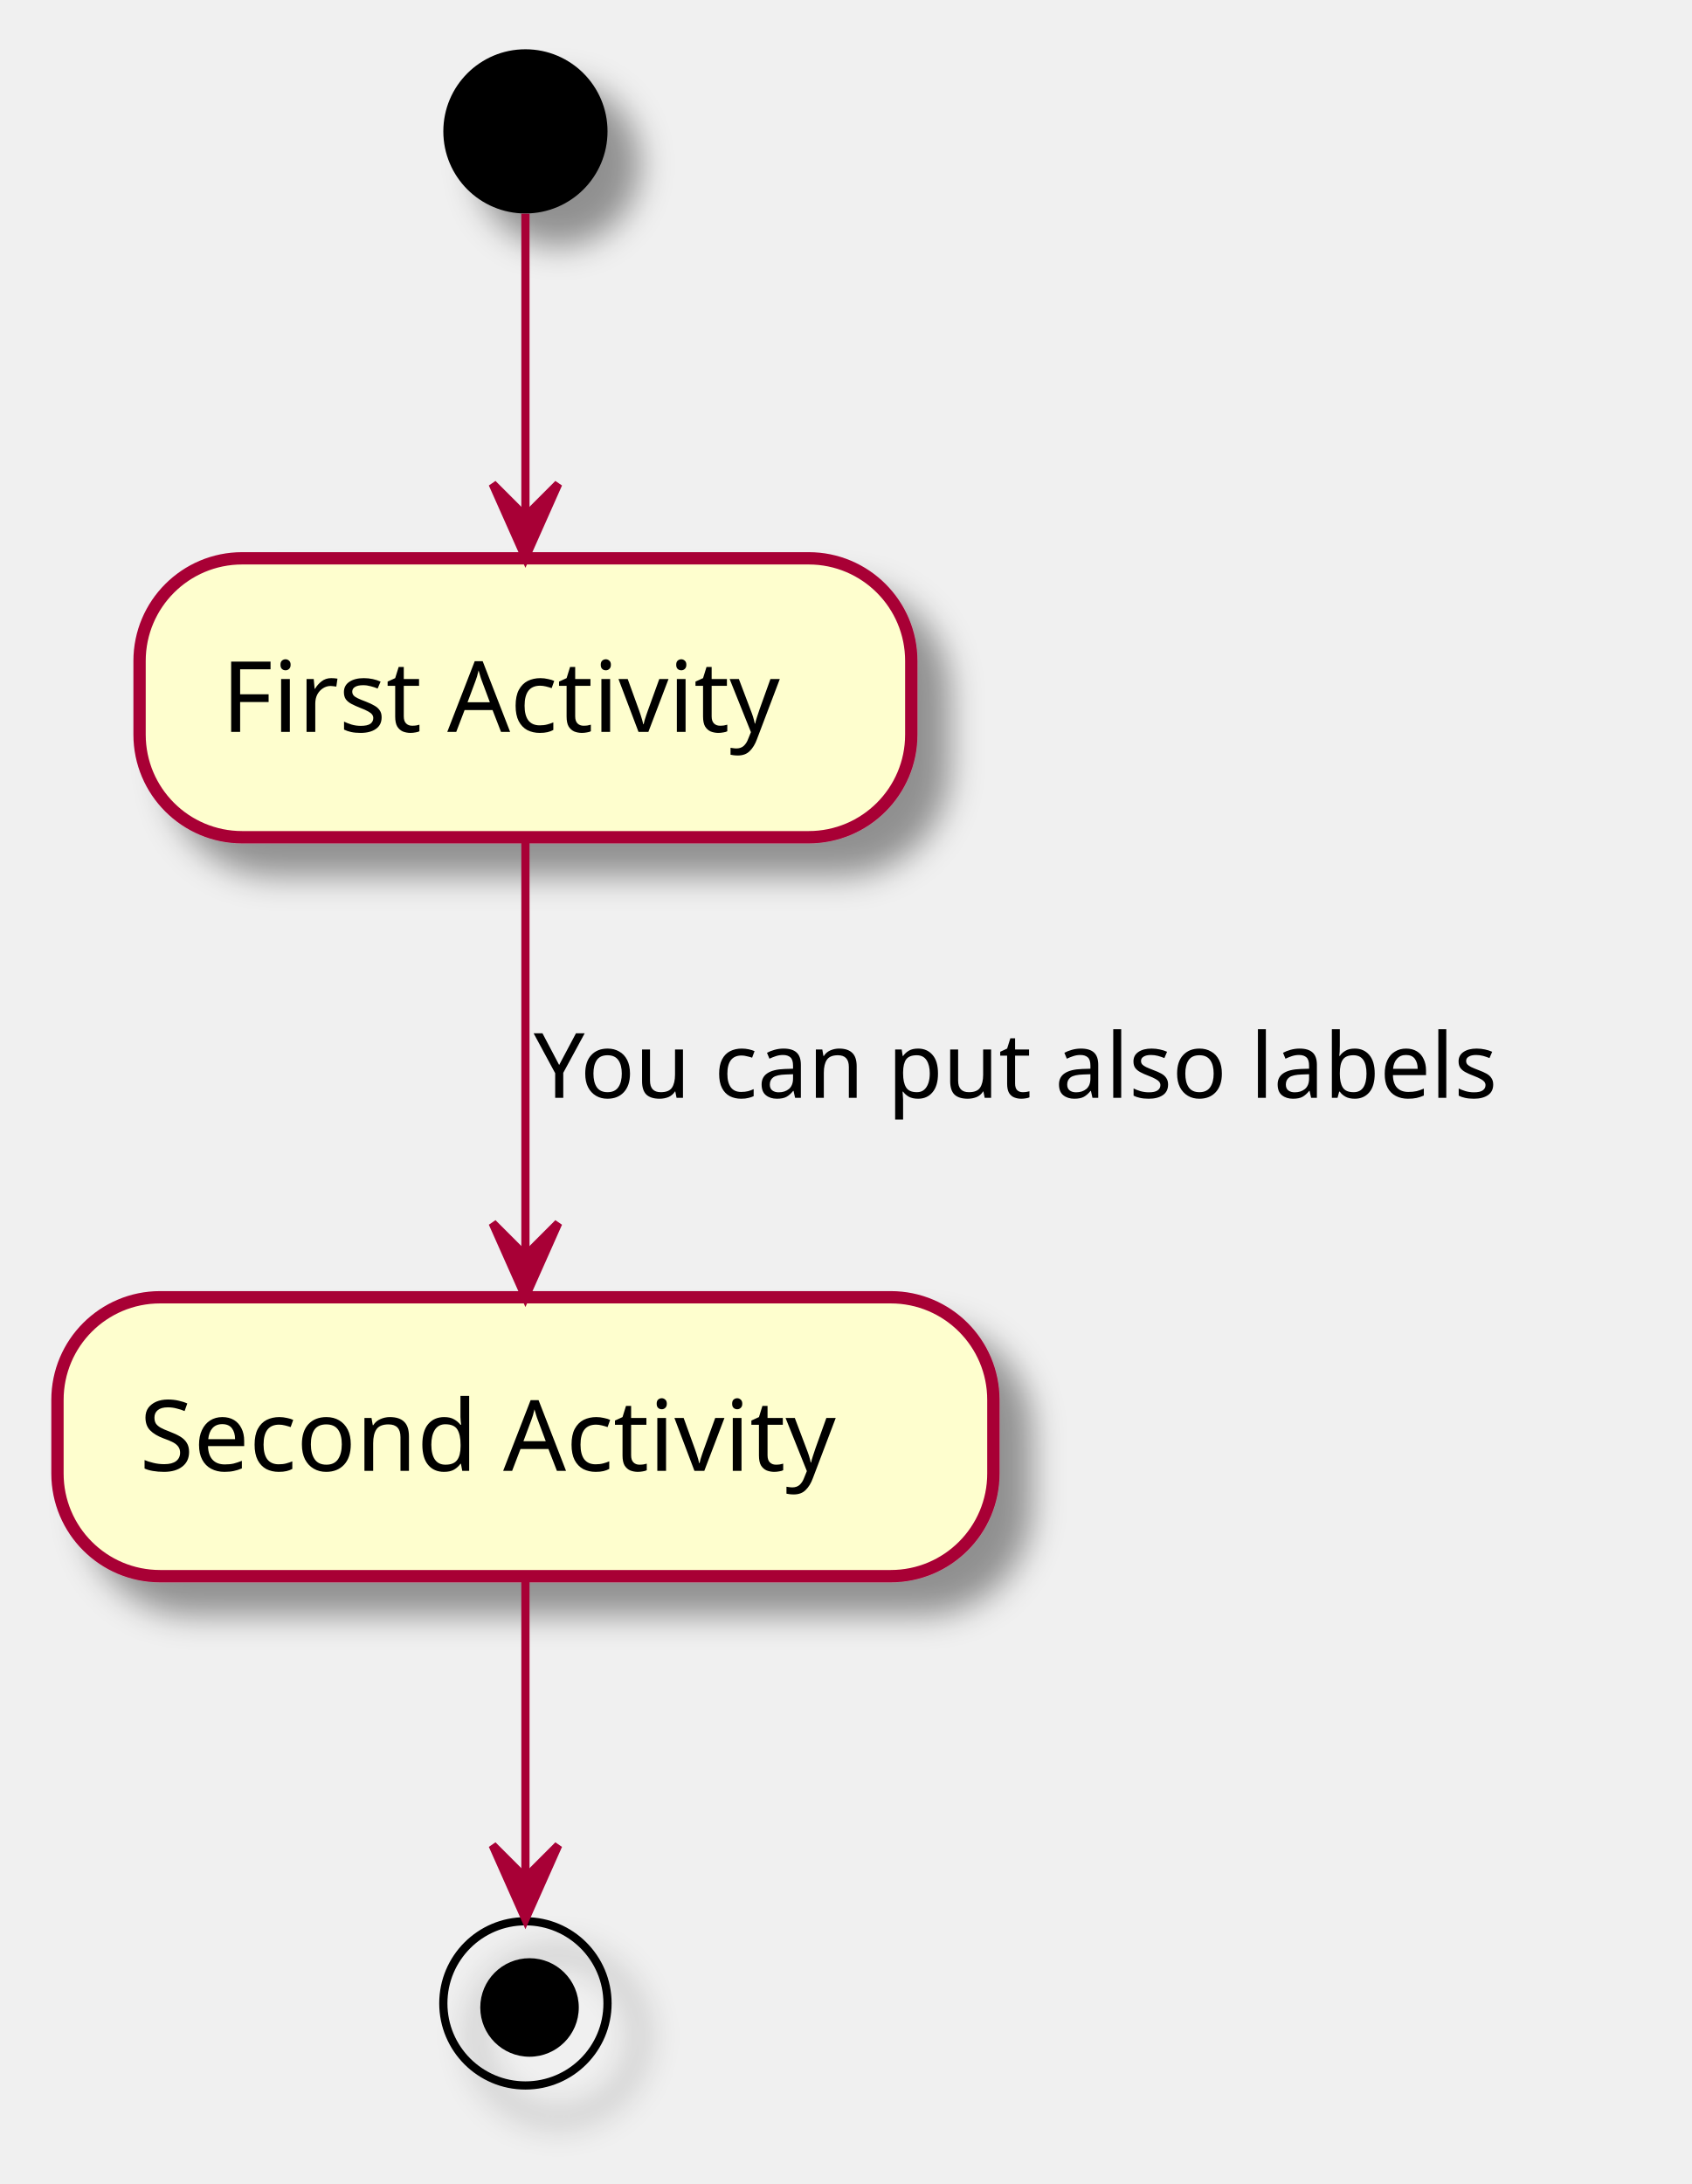
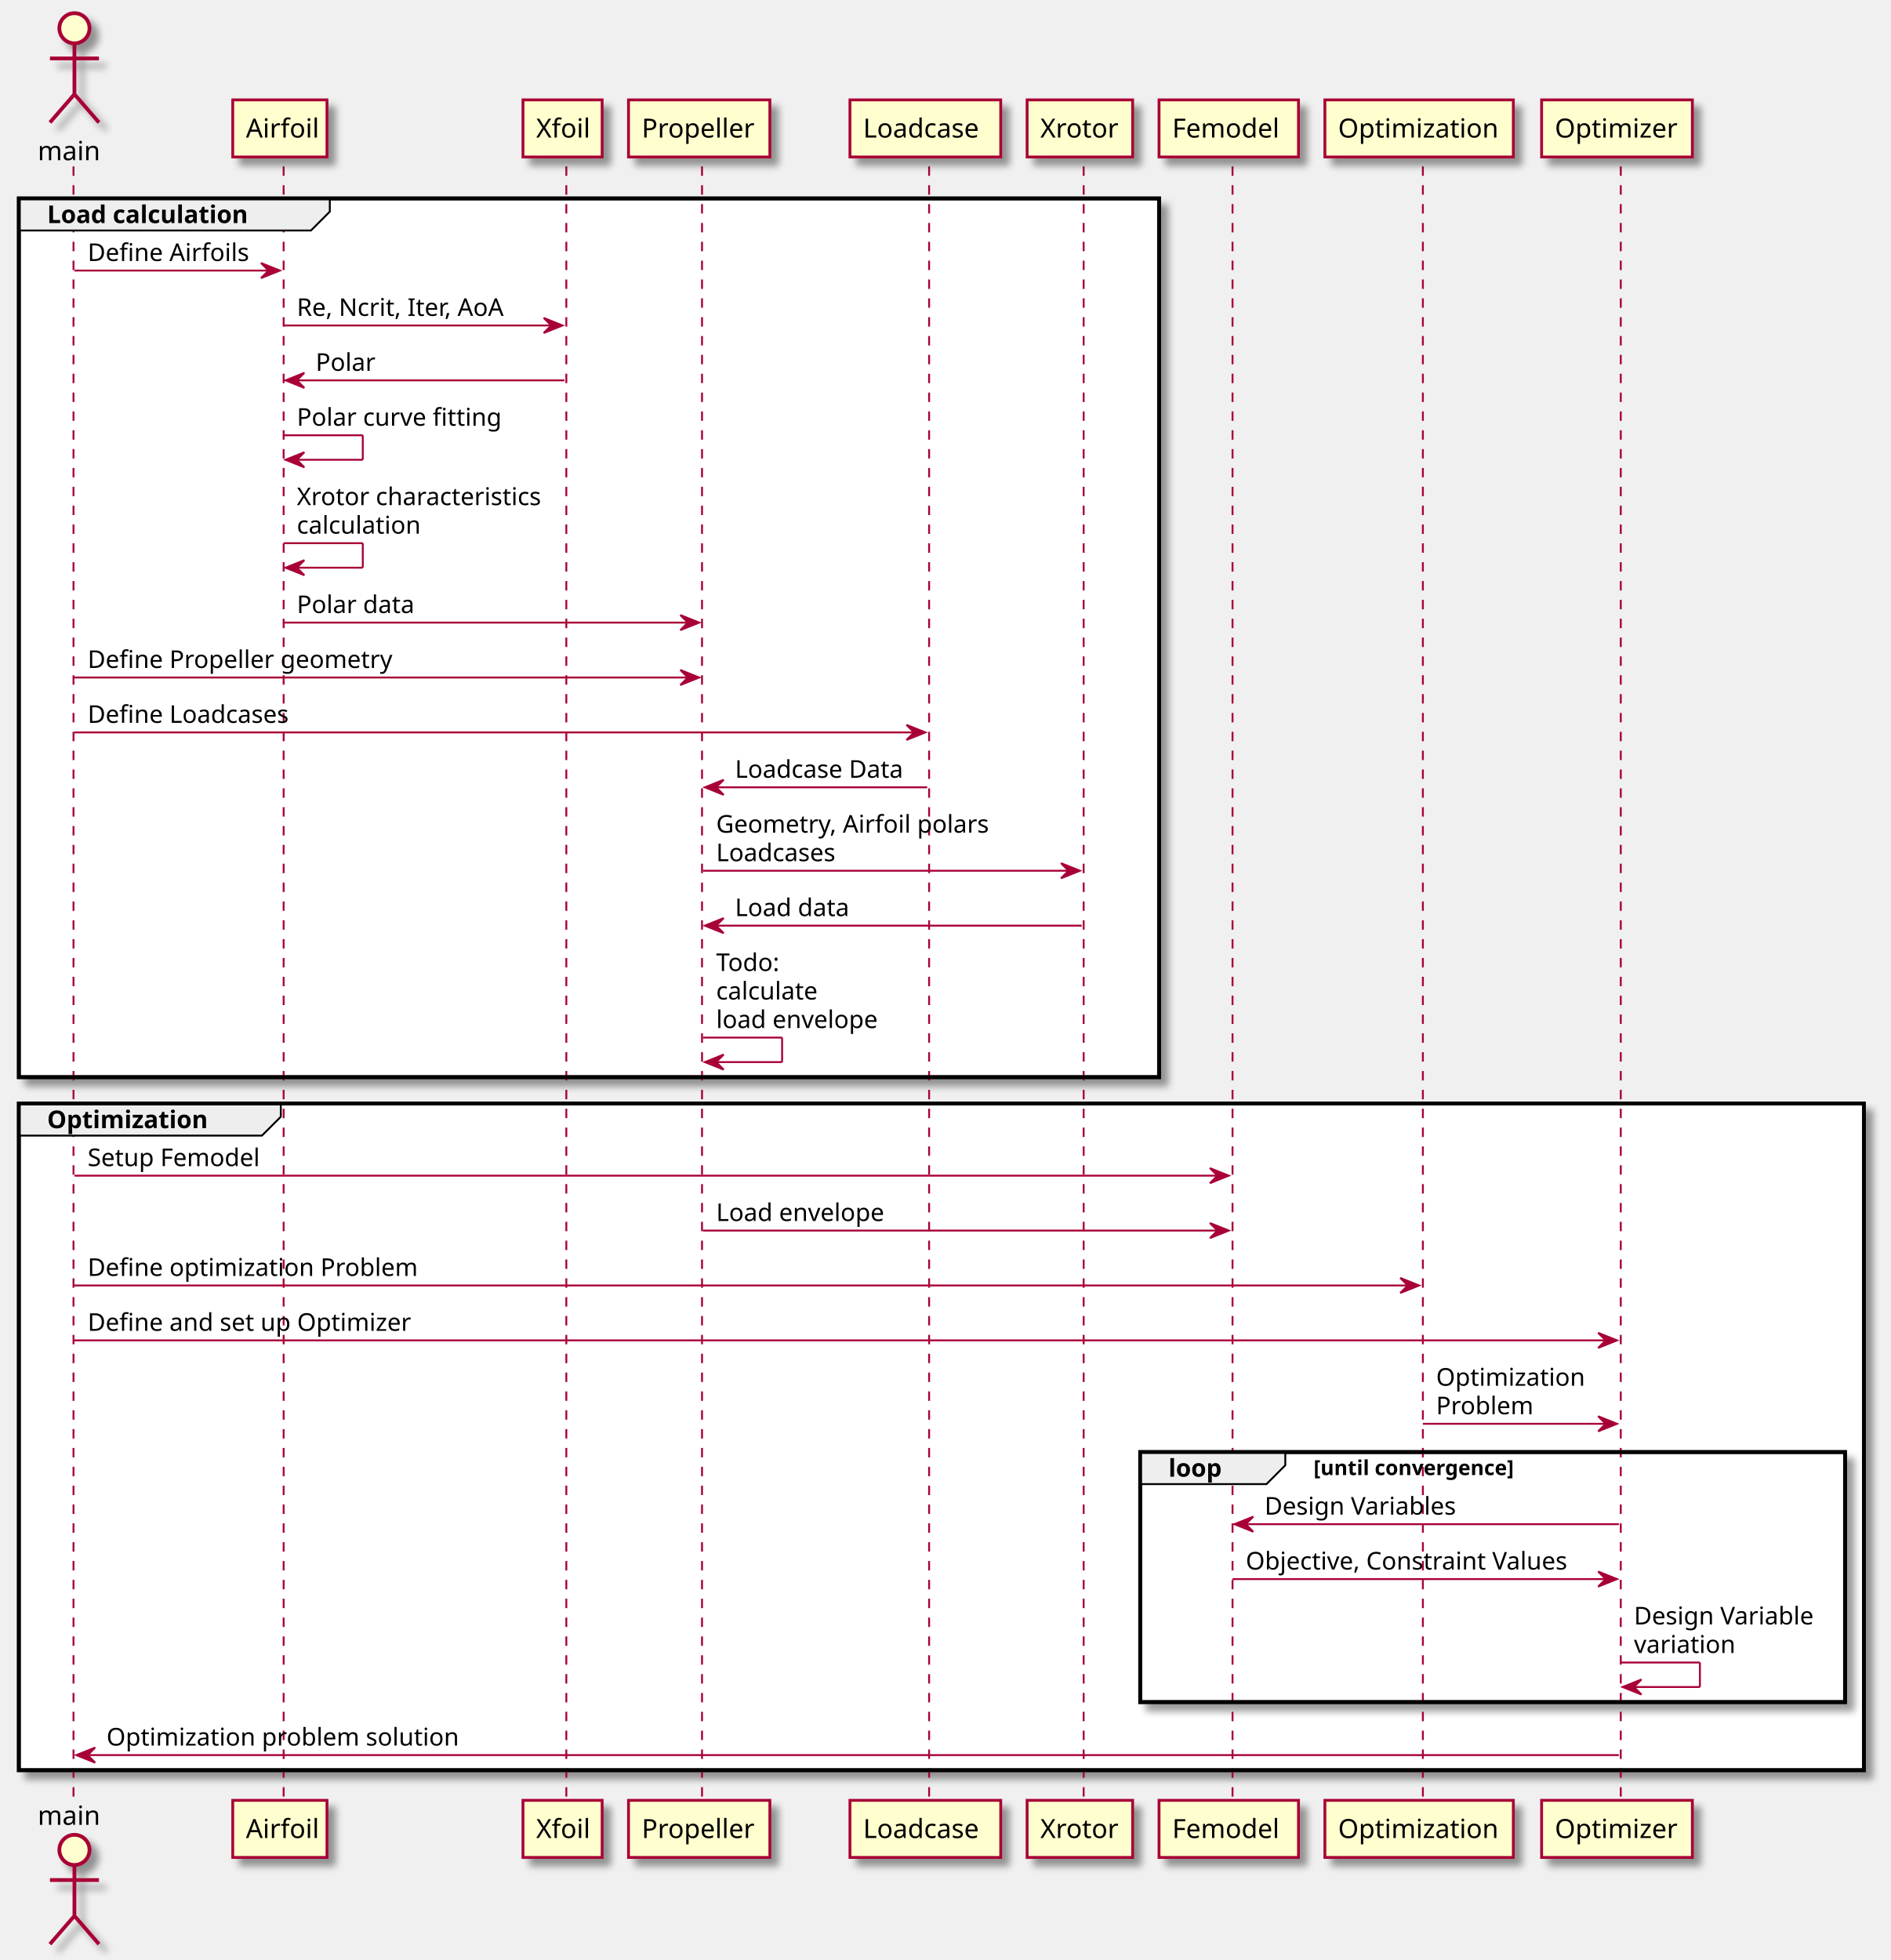
- <svg xmlns="http://www.w3.org/2000/svg" contentScriptType="application/ecmascript" contentStyleType="text/css" height="266px" preserveAspectRatio="none" style="width:206px;height:266px;" version="1.1" viewBox="0 0 206 266" width="206px" zoomAndPan="magnify">
+ <svg xmlns="http://www.w3.org/2000/svg" contentScriptType="application/ecmascript" contentStyleType="text/css" height="1040px" preserveAspectRatio="none" style="width:1003px;height:1040px;" version="1.1" viewBox="0 0 1003 1040" width="1003px" zoomAndPan="magnify">
  <defs>
-     <filter height="300%" id="frcjjgdnltjk1" width="300%" x="-1" y="-1">
+     <filter height="300%" id="fwmgeyakkzfft" width="300%" x="-1" y="-1">
      <feGaussianBlur result="blurOut" stdDeviation="2.0" />
      <feColorMatrix in="blurOut" result="blurOut2" type="matrix" values="0 0 0 0 0 0 0 0 0 0 0 0 0 0 0 0 0 0 .4 0" />
      <feOffset dx="4.0" dy="4.0" in="blurOut2" result="blurOut3" />
      <feBlend in="SourceGraphic" in2="blurOut3" mode="normal" />
    </filter>
  </defs>
  <g>
-     <ellipse cx="64" cy="16" fill="#000000" filter="url(#frcjjgdnltjk1)" rx="10" ry="10" style="stroke: none; stroke-width: 1.0;" />
-     <rect fill="#FEFECE" filter="url(#frcjjgdnltjk1)" height="33.969" rx="12.5" ry="12.5" style="stroke: #A80036; stroke-width: 1.5;" width="94" x="17" y="68" />
-     <text fill="#000000" font-family="sans-serif" font-size="12" lengthAdjust="spacingAndGlyphs" textLength="74" x="27" y="89.139">First Activity</text>
-     <rect fill="#FEFECE" filter="url(#frcjjgdnltjk1)" height="33.969" rx="12.5" ry="12.5" style="stroke: #A80036; stroke-width: 1.5;" width="114" x="7" y="158" />
-     <text fill="#000000" font-family="sans-serif" font-size="12" lengthAdjust="spacingAndGlyphs" textLength="94" x="17" y="179.139">Second Activity</text>
-     <ellipse cx="64" cy="244" fill="none" filter="url(#frcjjgdnltjk1)" rx="10" ry="10" style="stroke: #000000; stroke-width: 1.0;" />
-     <ellipse cx="64.5" cy="244.5" fill="#000000" rx="6" ry="6" style="stroke: none; stroke-width: 1.0;" />
-     <path d="M64,26.036 C64,35.412 64,50.41 64,62.801 " fill="none" id="start-to-First Activity" style="stroke: #A80036; stroke-width: 1.0;" />
-     <polygon fill="#A80036" points="64,67.928,68,58.928,64,62.928,60,58.928,64,67.928" style="stroke: #A80036; stroke-width: 1.0;" />
-     <path d="M64,102.141 C64,116.406 64,137.309 64,152.896 " fill="none" id="First Activity-to-Second Activity" style="stroke: #A80036; stroke-width: 1.0;" />
-     <polygon fill="#A80036" points="64,157.962,68,148.962,64,152.962,60,148.962,64,157.962" style="stroke: #A80036; stroke-width: 1.0;" />
-     <text fill="#000000" font-family="sans-serif" font-size="11" lengthAdjust="spacingAndGlyphs" textLength="133" x="65" y="133.71">You can put also labels</text>
-     <path d="M64,192.219 C64,203.3 64,217.855 64,228.541 " fill="none" id="Second Activity-to-end" style="stroke: #A80036; stroke-width: 1.0;" />
-     <polygon fill="#A80036" points="64,233.737,68,224.737,64,228.737,60,224.737,64,233.737" style="stroke: #A80036; stroke-width: 1.0;" />
+     <rect fill="#FFFFFF" filter="url(#fwmgeyakkzfft)" height="466.258" style="stroke: #000000; stroke-width: 2.0;" width="605" x="10" y="105.297" />
+     <rect fill="#FFFFFF" filter="url(#fwmgeyakkzfft)" height="353.727" style="stroke: #000000; stroke-width: 2.0;" width="979" x="10" y="585.555" />
+     <rect fill="#FFFFFF" filter="url(#fwmgeyakkzfft)" height="132.664" style="stroke: #000000; stroke-width: 2.0;" width="374" x="605" y="770.484" />
+     <line style="stroke: #A80036; stroke-width: 1.0; stroke-dasharray: 5.0,5.0;" x1="39" x2="39" y1="88.297" y2="956.281" />
+     <line style="stroke: #A80036; stroke-width: 1.0; stroke-dasharray: 5.0,5.0;" x1="150.5" x2="150.5" y1="88.297" y2="956.281" />
+     <line style="stroke: #A80036; stroke-width: 1.0; stroke-dasharray: 5.0,5.0;" x1="300.5" x2="300.5" y1="88.297" y2="956.281" />
+     <line style="stroke: #A80036; stroke-width: 1.0; stroke-dasharray: 5.0,5.0;" x1="372.5" x2="372.5" y1="88.297" y2="956.281" />
+     <line style="stroke: #A80036; stroke-width: 1.0; stroke-dasharray: 5.0,5.0;" x1="493" x2="493" y1="88.297" y2="956.281" />
+     <line style="stroke: #A80036; stroke-width: 1.0; stroke-dasharray: 5.0,5.0;" x1="575" x2="575" y1="88.297" y2="956.281" />
+     <line style="stroke: #A80036; stroke-width: 1.0; stroke-dasharray: 5.0,5.0;" x1="654" x2="654" y1="88.297" y2="956.281" />
+     <line style="stroke: #A80036; stroke-width: 1.0; stroke-dasharray: 5.0,5.0;" x1="755" x2="755" y1="88.297" y2="956.281" />
+     <line style="stroke: #A80036; stroke-width: 1.0; stroke-dasharray: 5.0,5.0;" x1="860" x2="860" y1="88.297" y2="956.281" />
+     <text fill="#000000" font-family="sans-serif" font-size="14" lengthAdjust="spacingAndGlyphs" textLength="33" x="20" y="84.995">main</text>
+     <ellipse cx="39.5" cy="15" fill="#FEFECE" filter="url(#fwmgeyakkzfft)" rx="8" ry="8" style="stroke: #A80036; stroke-width: 2.0;" />
+     <path d="M39.5,23 L39.5,50 M26.5,31 L52.5,31 M39.5,50 L26.5,65 M39.5,50 L52.5,65 " fill="none" filter="url(#fwmgeyakkzfft)" style="stroke: #A80036; stroke-width: 2.0;" />
+     <text fill="#000000" font-family="sans-serif" font-size="14" lengthAdjust="spacingAndGlyphs" textLength="33" x="20" y="968.276">main</text>
+     <ellipse cx="39.5" cy="981.578" fill="#FEFECE" filter="url(#fwmgeyakkzfft)" rx="8" ry="8" style="stroke: #A80036; stroke-width: 2.0;" />
+     <path d="M39.5,989.578 L39.5,1016.578 M26.5,997.578 L52.5,997.578 M39.5,1016.578 L26.5,1031.578 M39.5,1016.578 L52.5,1031.578 " fill="none" filter="url(#fwmgeyakkzfft)" style="stroke: #A80036; stroke-width: 2.0;" />
+     <rect fill="#FEFECE" filter="url(#fwmgeyakkzfft)" height="30.297" style="stroke: #A80036; stroke-width: 1.5;" width="50" x="123.5" y="53" />
+     <text fill="#000000" font-family="sans-serif" font-size="14" lengthAdjust="spacingAndGlyphs" textLength="36" x="130.5" y="72.995">Airfoil</text>
+     <rect fill="#FEFECE" filter="url(#fwmgeyakkzfft)" height="30.297" style="stroke: #A80036; stroke-width: 1.5;" width="50" x="123.5" y="955.281" />
+     <text fill="#000000" font-family="sans-serif" font-size="14" lengthAdjust="spacingAndGlyphs" textLength="36" x="130.5" y="975.276">Airfoil</text>
+     <rect fill="#FEFECE" filter="url(#fwmgeyakkzfft)" height="30.297" style="stroke: #A80036; stroke-width: 1.5;" width="42" x="277.5" y="53" />
+     <text fill="#000000" font-family="sans-serif" font-size="14" lengthAdjust="spacingAndGlyphs" textLength="28" x="284.5" y="72.995">Xfoil</text>
+     <rect fill="#FEFECE" filter="url(#fwmgeyakkzfft)" height="30.297" style="stroke: #A80036; stroke-width: 1.5;" width="42" x="277.5" y="955.281" />
+     <text fill="#000000" font-family="sans-serif" font-size="14" lengthAdjust="spacingAndGlyphs" textLength="28" x="284.5" y="975.276">Xfoil</text>
+     <rect fill="#FEFECE" filter="url(#fwmgeyakkzfft)" height="30.297" style="stroke: #A80036; stroke-width: 1.5;" width="75" x="333.5" y="53" />
+     <text fill="#000000" font-family="sans-serif" font-size="14" lengthAdjust="spacingAndGlyphs" textLength="61" x="340.5" y="72.995">Propeller</text>
+     <rect fill="#FEFECE" filter="url(#fwmgeyakkzfft)" height="30.297" style="stroke: #A80036; stroke-width: 1.5;" width="75" x="333.5" y="955.281" />
+     <text fill="#000000" font-family="sans-serif" font-size="14" lengthAdjust="spacingAndGlyphs" textLength="61" x="340.5" y="975.276">Propeller</text>
+     <rect fill="#FEFECE" filter="url(#fwmgeyakkzfft)" height="30.297" style="stroke: #A80036; stroke-width: 1.5;" width="80" x="451" y="53" />
+     <text fill="#000000" font-family="sans-serif" font-size="14" lengthAdjust="spacingAndGlyphs" textLength="66" x="458" y="72.995">Loadcase</text>
+     <rect fill="#FEFECE" filter="url(#fwmgeyakkzfft)" height="30.297" style="stroke: #A80036; stroke-width: 1.5;" width="80" x="451" y="955.281" />
+     <text fill="#000000" font-family="sans-serif" font-size="14" lengthAdjust="spacingAndGlyphs" textLength="66" x="458" y="975.276">Loadcase</text>
+     <rect fill="#FEFECE" filter="url(#fwmgeyakkzfft)" height="30.297" style="stroke: #A80036; stroke-width: 1.5;" width="56" x="545" y="53" />
+     <text fill="#000000" font-family="sans-serif" font-size="14" lengthAdjust="spacingAndGlyphs" textLength="42" x="552" y="72.995">Xrotor</text>
+     <rect fill="#FEFECE" filter="url(#fwmgeyakkzfft)" height="30.297" style="stroke: #A80036; stroke-width: 1.5;" width="56" x="545" y="955.281" />
+     <text fill="#000000" font-family="sans-serif" font-size="14" lengthAdjust="spacingAndGlyphs" textLength="42" x="552" y="975.276">Xrotor</text>
+     <rect fill="#FEFECE" filter="url(#fwmgeyakkzfft)" height="30.297" style="stroke: #A80036; stroke-width: 1.5;" width="74" x="615" y="53" />
+     <text fill="#000000" font-family="sans-serif" font-size="14" lengthAdjust="spacingAndGlyphs" textLength="60" x="622" y="72.995">Femodel</text>
+     <rect fill="#FEFECE" filter="url(#fwmgeyakkzfft)" height="30.297" style="stroke: #A80036; stroke-width: 1.5;" width="74" x="615" y="955.281" />
+     <text fill="#000000" font-family="sans-serif" font-size="14" lengthAdjust="spacingAndGlyphs" textLength="60" x="622" y="975.276">Femodel</text>
+     <rect fill="#FEFECE" filter="url(#fwmgeyakkzfft)" height="30.297" style="stroke: #A80036; stroke-width: 1.5;" width="100" x="703" y="53" />
+     <text fill="#000000" font-family="sans-serif" font-size="14" lengthAdjust="spacingAndGlyphs" textLength="86" x="710" y="72.995">Optimization</text>
+     <rect fill="#FEFECE" filter="url(#fwmgeyakkzfft)" height="30.297" style="stroke: #A80036; stroke-width: 1.5;" width="100" x="703" y="955.281" />
+     <text fill="#000000" font-family="sans-serif" font-size="14" lengthAdjust="spacingAndGlyphs" textLength="86" x="710" y="975.276">Optimization</text>
+     <rect fill="#FEFECE" filter="url(#fwmgeyakkzfft)" height="30.297" style="stroke: #A80036; stroke-width: 1.5;" width="80" x="818" y="53" />
+     <text fill="#000000" font-family="sans-serif" font-size="14" lengthAdjust="spacingAndGlyphs" textLength="66" x="825" y="72.995">Optimizer</text>
+     <rect fill="#FEFECE" filter="url(#fwmgeyakkzfft)" height="30.297" style="stroke: #A80036; stroke-width: 1.5;" width="80" x="818" y="955.281" />
+     <text fill="#000000" font-family="sans-serif" font-size="14" lengthAdjust="spacingAndGlyphs" textLength="66" x="825" y="975.276">Optimizer</text>
+     <path d="M10,105.297 L175,105.297 L175,112.297 L165,122.297 L10,122.297 L10,105.297 " fill="#EEEEEE" style="stroke: #000000; stroke-width: 1.0;" />
+     <rect fill="none" height="466.258" style="stroke: #000000; stroke-width: 2.0;" width="605" x="10" y="105.297" />
+     <text fill="#000000" font-family="sans-serif" font-size="13" font-weight="bold" lengthAdjust="spacingAndGlyphs" textLength="120" x="25" y="118.364">Load calculation</text>
+     <polygon fill="#A80036" points="138.5,139.562,148.5,143.562,138.5,147.562,142.5,143.562" style="stroke: #A80036; stroke-width: 1.0;" />
+     <line style="stroke: #A80036; stroke-width: 1.0;" x1="39.5" x2="144.5" y1="143.562" y2="143.562" />
+     <text fill="#000000" font-family="sans-serif" font-size="13" lengthAdjust="spacingAndGlyphs" textLength="87" x="46.5" y="138.497">Define Airfoils</text>
+     <polygon fill="#A80036" points="288.5,168.695,298.5,172.695,288.5,176.695,292.5,172.695" style="stroke: #A80036; stroke-width: 1.0;" />
+     <line style="stroke: #A80036; stroke-width: 1.0;" x1="150.5" x2="294.5" y1="172.695" y2="172.695" />
+     <text fill="#000000" font-family="sans-serif" font-size="13" lengthAdjust="spacingAndGlyphs" textLength="117" x="157.5" y="167.629">Re, Ncrit, Iter, AoA</text>
+     <polygon fill="#A80036" points="161.5,197.828,151.5,201.828,161.5,205.828,157.5,201.828" style="stroke: #A80036; stroke-width: 1.0;" />
+     <line style="stroke: #A80036; stroke-width: 1.0;" x1="155.5" x2="299.5" y1="201.828" y2="201.828" />
+     <text fill="#000000" font-family="sans-serif" font-size="13" lengthAdjust="spacingAndGlyphs" textLength="32" x="167.5" y="196.762">Polar</text>
+     <line style="stroke: #A80036; stroke-width: 1.0;" x1="150.5" x2="192.5" y1="230.961" y2="230.961" />
+     <line style="stroke: #A80036; stroke-width: 1.0;" x1="192.5" x2="192.5" y1="230.961" y2="243.961" />
+     <line style="stroke: #A80036; stroke-width: 1.0;" x1="151.5" x2="192.5" y1="243.961" y2="243.961" />
+     <polygon fill="#A80036" points="161.5,239.961,151.5,243.961,161.5,247.961,157.5,243.961" style="stroke: #A80036; stroke-width: 1.0;" />
+     <text fill="#000000" font-family="sans-serif" font-size="13" lengthAdjust="spacingAndGlyphs" textLength="111" x="157.5" y="225.895">Polar curve fitting</text>
+     <line style="stroke: #A80036; stroke-width: 1.0;" x1="150.5" x2="192.5" y1="288.227" y2="288.227" />
+     <line style="stroke: #A80036; stroke-width: 1.0;" x1="192.5" x2="192.5" y1="288.227" y2="301.227" />
+     <line style="stroke: #A80036; stroke-width: 1.0;" x1="151.5" x2="192.5" y1="301.227" y2="301.227" />
+     <polygon fill="#A80036" points="161.5,297.227,151.5,301.227,161.5,305.227,157.5,301.227" style="stroke: #A80036; stroke-width: 1.0;" />
+     <text fill="#000000" font-family="sans-serif" font-size="13" lengthAdjust="spacingAndGlyphs" textLength="136" x="157.5" y="268.028">Xrotor characteristics</text>
+     <text fill="#000000" font-family="sans-serif" font-size="13" lengthAdjust="spacingAndGlyphs" textLength="68" x="157.5" y="283.161">calculation</text>
+     <polygon fill="#A80036" points="361,326.359,371,330.359,361,334.359,365,330.359" style="stroke: #A80036; stroke-width: 1.0;" />
+     <line style="stroke: #A80036; stroke-width: 1.0;" x1="150.5" x2="367" y1="330.359" y2="330.359" />
+     <text fill="#000000" font-family="sans-serif" font-size="13" lengthAdjust="spacingAndGlyphs" textLength="65" x="157.5" y="325.293">Polar data</text>
+     <polygon fill="#A80036" points="361,355.492,371,359.492,361,363.492,365,359.492" style="stroke: #A80036; stroke-width: 1.0;" />
+     <line style="stroke: #A80036; stroke-width: 1.0;" x1="39.5" x2="367" y1="359.492" y2="359.492" />
+     <text fill="#000000" font-family="sans-serif" font-size="13" lengthAdjust="spacingAndGlyphs" textLength="167" x="46.5" y="354.426">Define Propeller geometry</text>
+     <polygon fill="#A80036" points="481,384.625,491,388.625,481,392.625,485,388.625" style="stroke: #A80036; stroke-width: 1.0;" />
+     <line style="stroke: #A80036; stroke-width: 1.0;" x1="39.5" x2="487" y1="388.625" y2="388.625" />
+     <text fill="#000000" font-family="sans-serif" font-size="13" lengthAdjust="spacingAndGlyphs" textLength="113" x="46.5" y="383.559">Define Loadcases</text>
+     <polygon fill="#A80036" points="384,413.758,374,417.758,384,421.758,380,417.758" style="stroke: #A80036; stroke-width: 1.0;" />
+     <line style="stroke: #A80036; stroke-width: 1.0;" x1="378" x2="492" y1="417.758" y2="417.758" />
+     <text fill="#000000" font-family="sans-serif" font-size="13" lengthAdjust="spacingAndGlyphs" textLength="96" x="390" y="412.692">Loadcase Data</text>
+     <polygon fill="#A80036" points="563,458.023,573,462.023,563,466.023,567,462.023" style="stroke: #A80036; stroke-width: 1.0;" />
+     <line style="stroke: #A80036; stroke-width: 1.0;" x1="373" x2="569" y1="462.023" y2="462.023" />
+     <text fill="#000000" font-family="sans-serif" font-size="13" lengthAdjust="spacingAndGlyphs" textLength="150" x="380" y="441.825">Geometry, Airfoil polars</text>
+     <text fill="#000000" font-family="sans-serif" font-size="13" lengthAdjust="spacingAndGlyphs" textLength="68" x="380" y="456.957">Loadcases</text>
+     <polygon fill="#A80036" points="384,487.156,374,491.156,384,495.156,380,491.156" style="stroke: #A80036; stroke-width: 1.0;" />
+     <line style="stroke: #A80036; stroke-width: 1.0;" x1="378" x2="574" y1="491.156" y2="491.156" />
+     <text fill="#000000" font-family="sans-serif" font-size="13" lengthAdjust="spacingAndGlyphs" textLength="64" x="390" y="486.09">Load data</text>
+     <line style="stroke: #A80036; stroke-width: 1.0;" x1="373" x2="415" y1="550.555" y2="550.555" />
+     <line style="stroke: #A80036; stroke-width: 1.0;" x1="415" x2="415" y1="550.555" y2="563.555" />
+     <line style="stroke: #A80036; stroke-width: 1.0;" x1="374" x2="415" y1="563.555" y2="563.555" />
+     <polygon fill="#A80036" points="384,559.555,374,563.555,384,567.555,380,563.555" style="stroke: #A80036; stroke-width: 1.0;" />
+     <text fill="#000000" font-family="sans-serif" font-size="13" lengthAdjust="spacingAndGlyphs" textLength="35" x="380" y="515.223">Todo:</text>
+     <text fill="#000000" font-family="sans-serif" font-size="13" lengthAdjust="spacingAndGlyphs" textLength="57" x="380" y="530.356">calculate</text>
+     <text fill="#000000" font-family="sans-serif" font-size="13" lengthAdjust="spacingAndGlyphs" textLength="89" x="380" y="545.489">load envelope</text>
+     <path d="M10,585.555 L149,585.555 L149,592.555 L139,602.555 L10,602.555 L10,585.555 " fill="#EEEEEE" style="stroke: #000000; stroke-width: 1.0;" />
+     <rect fill="none" height="353.727" style="stroke: #000000; stroke-width: 2.0;" width="979" x="10" y="585.555" />
+     <text fill="#000000" font-family="sans-serif" font-size="13" font-weight="bold" lengthAdjust="spacingAndGlyphs" textLength="94" x="25" y="598.622">Optimization</text>
+     <polygon fill="#A80036" points="642,619.82,652,623.82,642,627.82,646,623.82" style="stroke: #A80036; stroke-width: 1.0;" />
+     <line style="stroke: #A80036; stroke-width: 1.0;" x1="39.5" x2="648" y1="623.82" y2="623.82" />
+     <text fill="#000000" font-family="sans-serif" font-size="13" lengthAdjust="spacingAndGlyphs" textLength="97" x="46.5" y="618.754">Setup Femodel</text>
+     <polygon fill="#A80036" points="642,648.953,652,652.953,642,656.953,646,652.953" style="stroke: #A80036; stroke-width: 1.0;" />
+     <line style="stroke: #A80036; stroke-width: 1.0;" x1="373" x2="648" y1="652.953" y2="652.953" />
+     <text fill="#000000" font-family="sans-serif" font-size="13" lengthAdjust="spacingAndGlyphs" textLength="93" x="380" y="647.887">Load envelope</text>
+     <polygon fill="#A80036" points="743,678.086,753,682.086,743,686.086,747,682.086" style="stroke: #A80036; stroke-width: 1.0;" />
+     <line style="stroke: #A80036; stroke-width: 1.0;" x1="39.5" x2="749" y1="682.086" y2="682.086" />
+     <text fill="#000000" font-family="sans-serif" font-size="13" lengthAdjust="spacingAndGlyphs" textLength="181" x="46.5" y="677.02">Define optimization Problem</text>
+     <polygon fill="#A80036" points="848,707.219,858,711.219,848,715.219,852,711.219" style="stroke: #A80036; stroke-width: 1.0;" />
+     <line style="stroke: #A80036; stroke-width: 1.0;" x1="39.5" x2="854" y1="711.219" y2="711.219" />
+     <text fill="#000000" font-family="sans-serif" font-size="13" lengthAdjust="spacingAndGlyphs" textLength="179" x="46.5" y="706.153">Define and set up Optimizer</text>
+     <polygon fill="#A80036" points="848,751.484,858,755.484,848,759.484,852,755.484" style="stroke: #A80036; stroke-width: 1.0;" />
+     <line style="stroke: #A80036; stroke-width: 1.0;" x1="755" x2="854" y1="755.484" y2="755.484" />
+     <text fill="#000000" font-family="sans-serif" font-size="13" lengthAdjust="spacingAndGlyphs" textLength="81" x="762" y="735.286">Optimization</text>
+     <text fill="#000000" font-family="sans-serif" font-size="13" lengthAdjust="spacingAndGlyphs" textLength="53" x="762" y="750.418">Problem</text>
+     <path d="M605,770.484 L682,770.484 L682,777.484 L672,787.484 L605,787.484 L605,770.484 " fill="#EEEEEE" style="stroke: #000000; stroke-width: 1.0;" />
+     <rect fill="none" height="132.664" style="stroke: #000000; stroke-width: 2.0;" width="374" x="605" y="770.484" />
+     <text fill="#000000" font-family="sans-serif" font-size="13" font-weight="bold" lengthAdjust="spacingAndGlyphs" textLength="32" x="620" y="783.551">loop</text>
+     <text fill="#000000" font-family="sans-serif" font-size="11" font-weight="bold" lengthAdjust="spacingAndGlyphs" textLength="125" x="697" y="782.695">[until convergence]</text>
+     <polygon fill="#A80036" points="665,804.75,655,808.75,665,812.75,661,808.75" style="stroke: #A80036; stroke-width: 1.0;" />
+     <line style="stroke: #A80036; stroke-width: 1.0;" x1="659" x2="859" y1="808.75" y2="808.75" />
+     <text fill="#000000" font-family="sans-serif" font-size="13" lengthAdjust="spacingAndGlyphs" textLength="107" x="671" y="803.684">Design Variables</text>
+     <polygon fill="#A80036" points="848,833.883,858,837.883,848,841.883,852,837.883" style="stroke: #A80036; stroke-width: 1.0;" />
+     <line style="stroke: #A80036; stroke-width: 1.0;" x1="654" x2="854" y1="837.883" y2="837.883" />
+     <text fill="#000000" font-family="sans-serif" font-size="13" lengthAdjust="spacingAndGlyphs" textLength="180" x="661" y="832.817">Objective, Constraint Values</text>
+     <line style="stroke: #A80036; stroke-width: 1.0;" x1="860" x2="902" y1="882.148" y2="882.148" />
+     <line style="stroke: #A80036; stroke-width: 1.0;" x1="902" x2="902" y1="882.148" y2="895.148" />
+     <line style="stroke: #A80036; stroke-width: 1.0;" x1="861" x2="902" y1="895.148" y2="895.148" />
+     <polygon fill="#A80036" points="871,891.148,861,895.148,871,899.148,867,895.148" style="stroke: #A80036; stroke-width: 1.0;" />
+     <text fill="#000000" font-family="sans-serif" font-size="13" lengthAdjust="spacingAndGlyphs" textLength="100" x="867" y="861.95">Design Variable</text>
+     <text fill="#000000" font-family="sans-serif" font-size="13" lengthAdjust="spacingAndGlyphs" textLength="55" x="867" y="877.082">variation</text>
+     <polygon fill="#A80036" points="50.5,927.281,40.5,931.281,50.5,935.281,46.5,931.281" style="stroke: #A80036; stroke-width: 1.0;" />
+     <line style="stroke: #A80036; stroke-width: 1.0;" x1="44.5" x2="859" y1="931.281" y2="931.281" />
+     <text fill="#000000" font-family="sans-serif" font-size="13" lengthAdjust="spacingAndGlyphs" textLength="192" x="56.5" y="926.215">Optimization problem solution</text>
  </g>
</svg>
